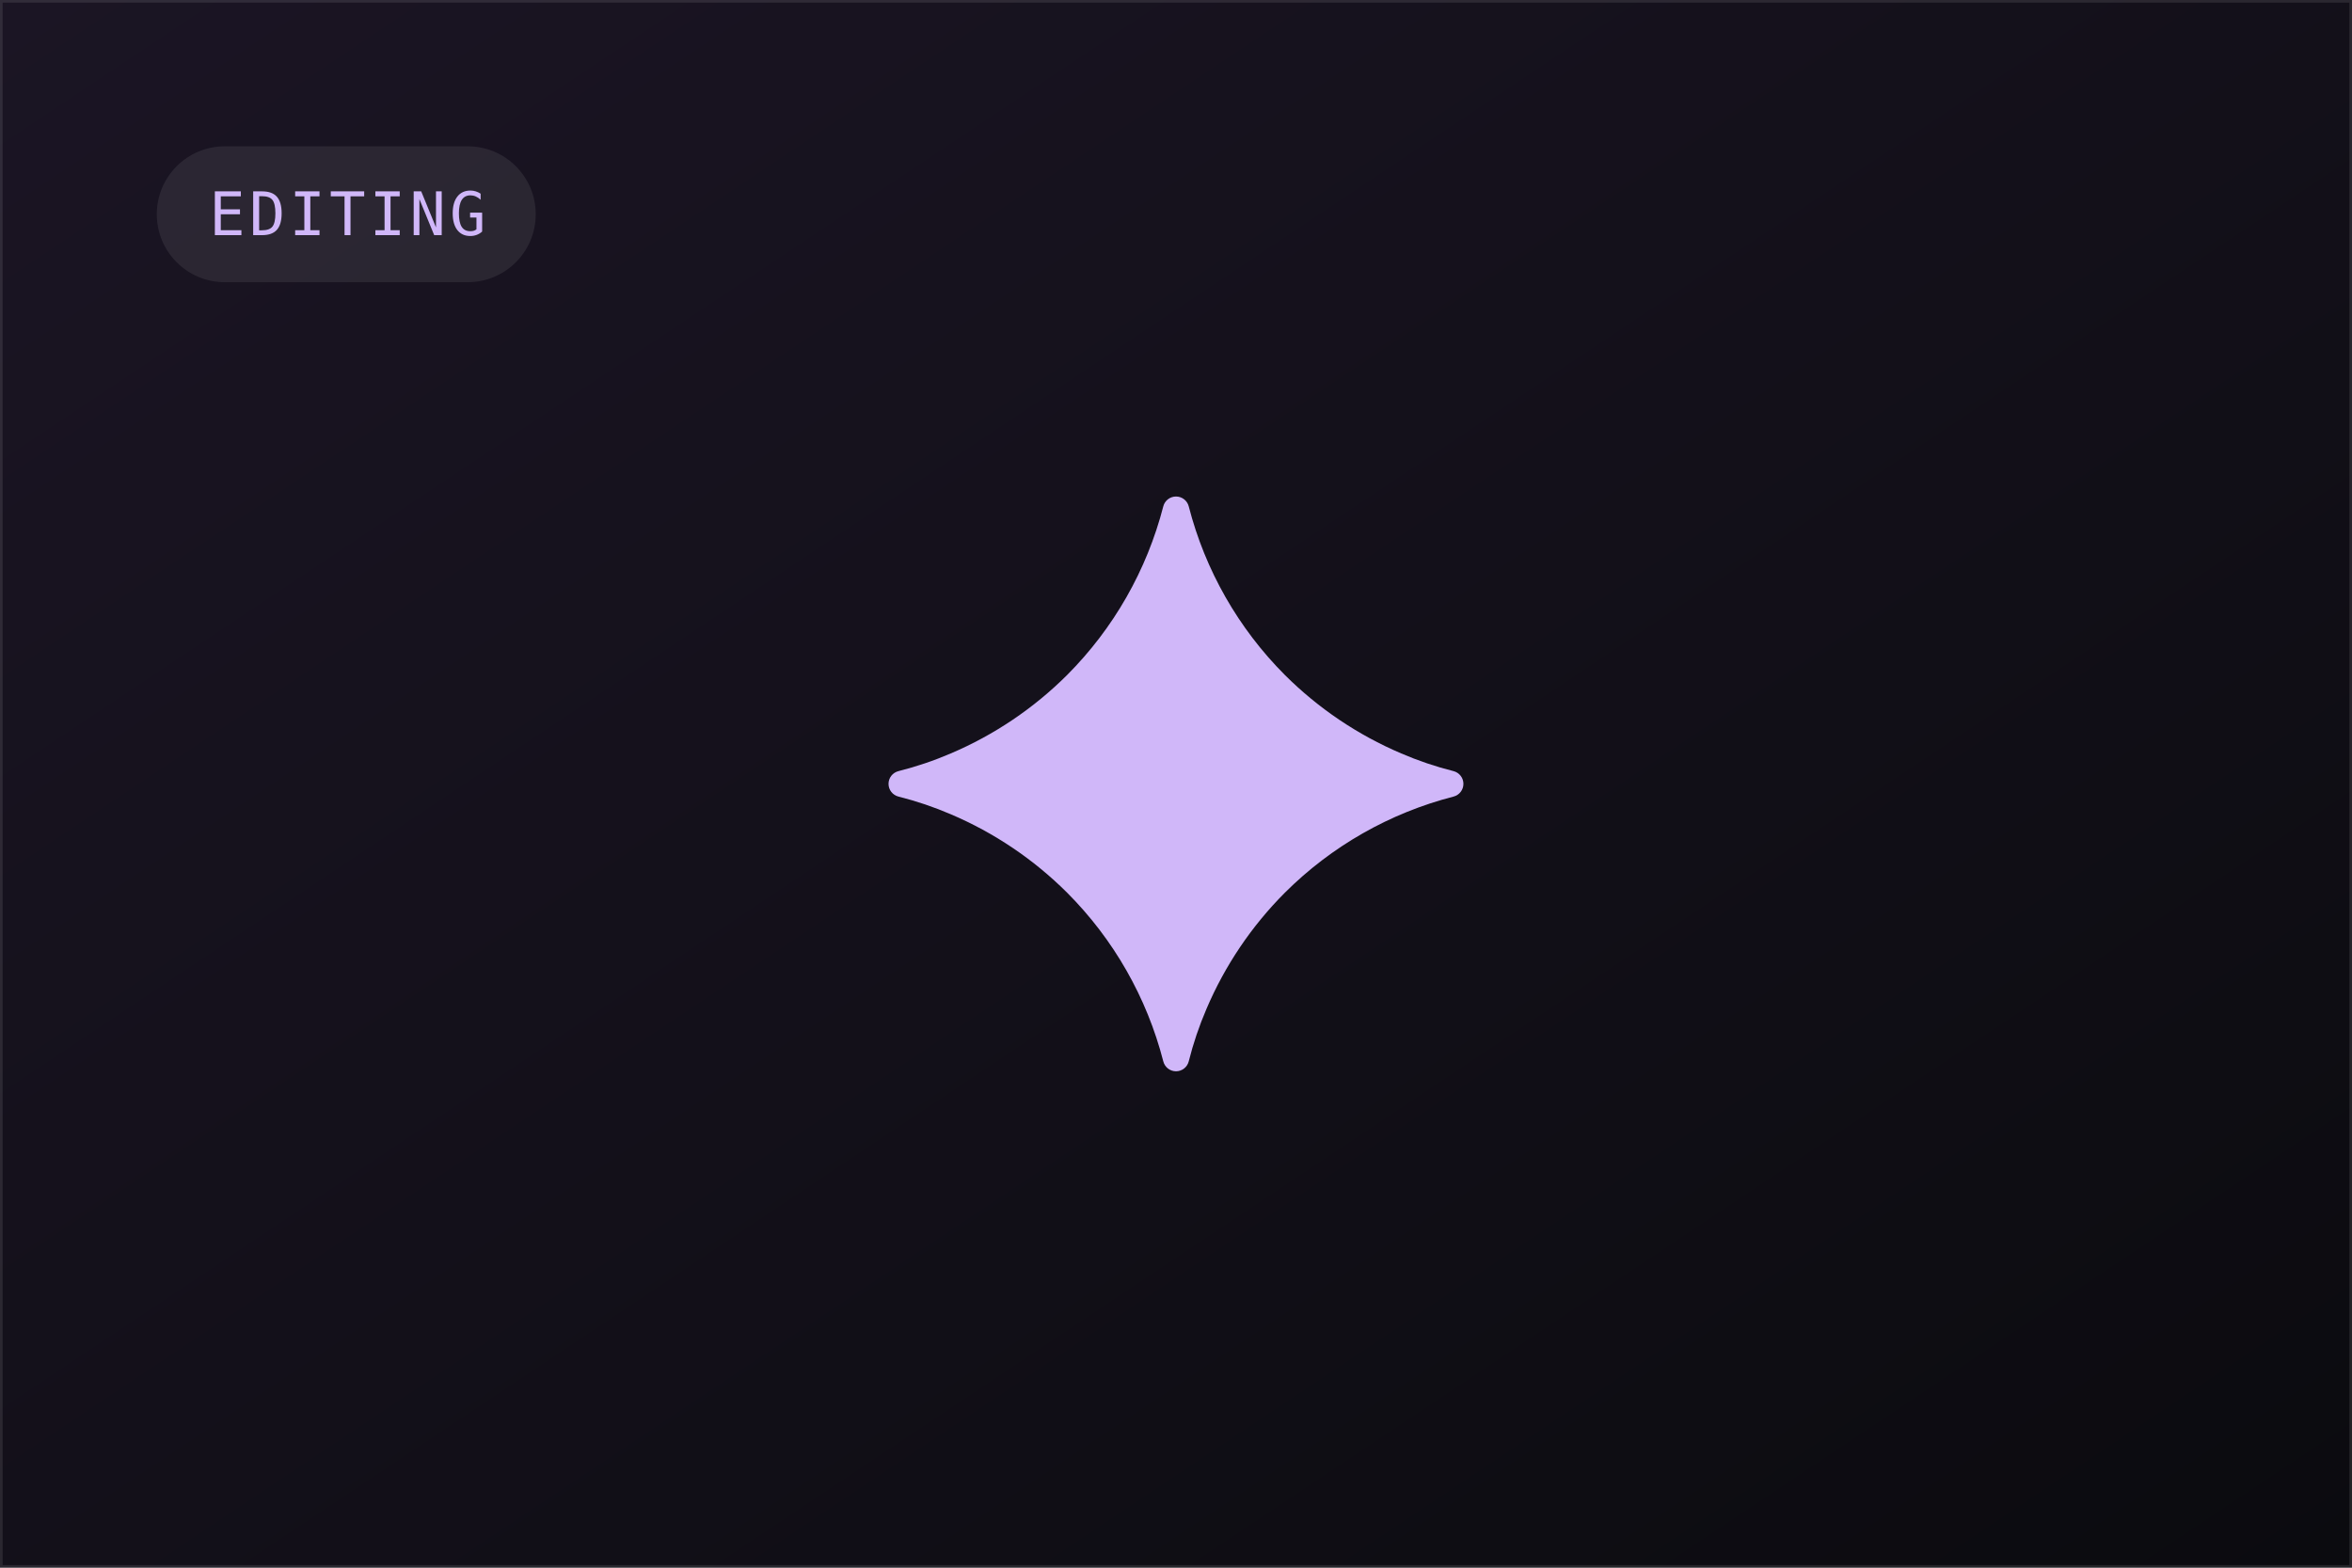
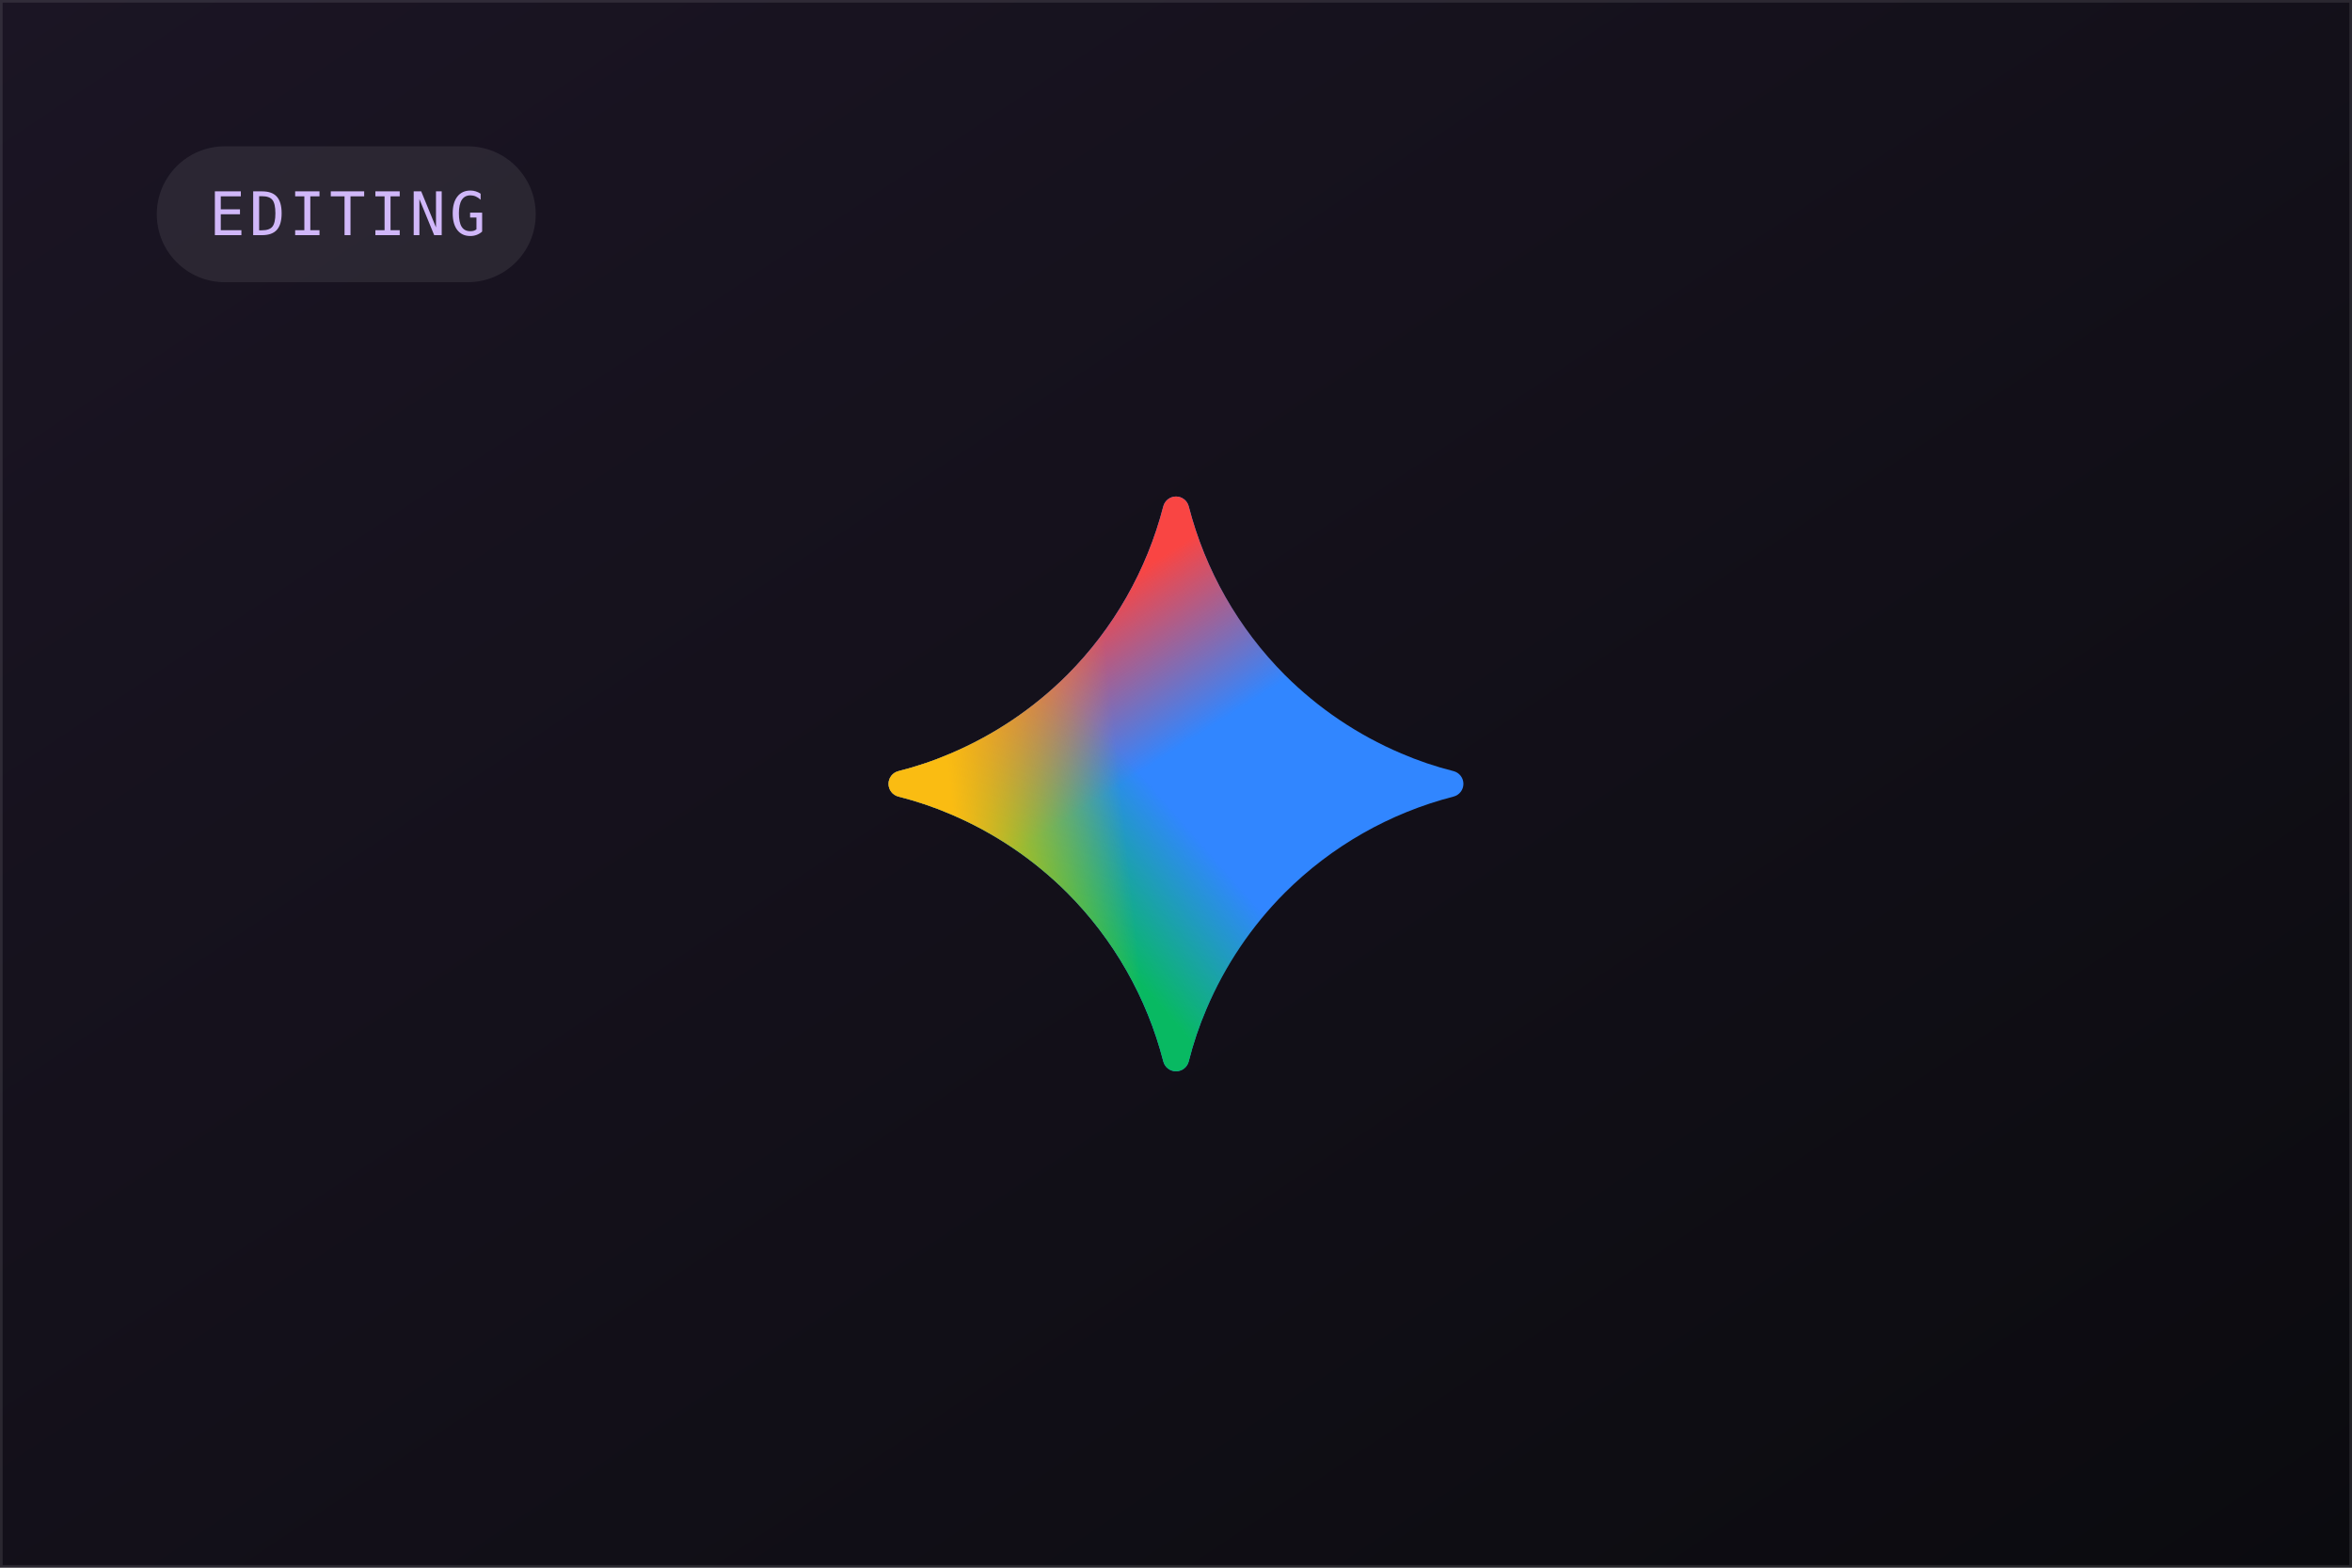
<svg xmlns="http://www.w3.org/2000/svg" width="900" height="600" viewBox="0 0 900 600" role="img" aria-label="Nano Banana Pro Edit">
  <defs>
    <linearGradient id="bg" x1="0" y1="0" x2="1" y2="1">
      <stop offset="0" stop-color="#1b1524" />
      <stop offset="1" stop-color="#0b0b0f" />
    </linearGradient>
  </defs>
  <rect width="900" height="600" fill="url(#bg)" />
  <rect x="0.5" y="0.5" width="899" height="599" fill="none" stroke="#ffffff" stroke-opacity="0.10" />
-   <svg x="330" y="180" width="240" height="240" viewBox="0 0 24 24" fill="#d0b7f9">
-     <path d="M20.616 10.835a14.147 14.147 0 01-4.45-3.001 14.111 14.111 0 01-3.678-6.452.503.503 0 00-.975 0 14.134 14.134 0 01-3.679 6.452 14.155 14.155 0 01-4.45 3.001c-.65.28-1.318.505-2.002.678a.502.502 0 000 .975c.684.172 1.35.397 2.002.677a14.147 14.147 0 014.45 3.001 14.112 14.112 0 013.679 6.453.502.502 0 00.975 0c.172-.685.397-1.351.677-2.003a14.145 14.145 0 013.001-4.45 14.113 14.113 0 016.453-3.678.503.503 0 000-.975 13.245 13.245 0 01-2.003-.678z" />
+   <svg x="330" y="180" width="240" height="240" viewBox="0 0 24 24">
+     <path d="M20.616 10.835a14.147 14.147 0 01-4.45-3.001 14.111 14.111 0 01-3.678-6.452.503.503 0 00-.975 0 14.134 14.134 0 01-3.679 6.452 14.155 14.155 0 01-4.45 3.001c-.65.28-1.318.505-2.002.678a.502.502 0 000 .975c.684.172 1.35.397 2.002.677a14.147 14.147 0 014.45 3.001 14.112 14.112 0 013.679 6.453.502.502 0 00.975 0c.172-.685.397-1.351.677-2.003a14.145 14.145 0 013.001-4.45 14.113 14.113 0 016.453-3.678.503.503 0 000-.975 13.245 13.245 0 01-2.003-.678z" fill="#3186FF" />
+     <path d="M20.616 10.835a14.147 14.147 0 01-4.45-3.001 14.111 14.111 0 01-3.678-6.452.503.503 0 00-.975 0 14.134 14.134 0 01-3.679 6.452 14.155 14.155 0 01-4.45 3.001c-.65.28-1.318.505-2.002.678a.502.502 0 000 .975c.684.172 1.35.397 2.002.677a14.147 14.147 0 014.45 3.001 14.112 14.112 0 013.679 6.453.502.502 0 00.975 0c.172-.685.397-1.351.677-2.003a14.145 14.145 0 013.001-4.45 14.113 14.113 0 016.453-3.678.503.503 0 000-.975 13.245 13.245 0 01-2.003-.678z" fill="url(#lobe-icons-gemini-0-_R_0_)" />
+     <path d="M20.616 10.835a14.147 14.147 0 01-4.45-3.001 14.111 14.111 0 01-3.678-6.452.503.503 0 00-.975 0 14.134 14.134 0 01-3.679 6.452 14.155 14.155 0 01-4.45 3.001c-.65.28-1.318.505-2.002.678a.502.502 0 000 .975c.684.172 1.35.397 2.002.677a14.147 14.147 0 014.45 3.001 14.112 14.112 0 013.679 6.453.502.502 0 00.975 0c.172-.685.397-1.351.677-2.003a14.145 14.145 0 013.001-4.45 14.113 14.113 0 016.453-3.678.503.503 0 000-.975 13.245 13.245 0 01-2.003-.678z" fill="url(#lobe-icons-gemini-1-_R_0_)" />
+     <path d="M20.616 10.835a14.147 14.147 0 01-4.45-3.001 14.111 14.111 0 01-3.678-6.452.503.503 0 00-.975 0 14.134 14.134 0 01-3.679 6.452 14.155 14.155 0 01-4.45 3.001c-.65.28-1.318.505-2.002.678a.502.502 0 000 .975c.684.172 1.35.397 2.002.677a14.147 14.147 0 014.45 3.001 14.112 14.112 0 013.679 6.453.502.502 0 00.975 0c.172-.685.397-1.351.677-2.003a14.145 14.145 0 013.001-4.45 14.113 14.113 0 016.453-3.678.503.503 0 000-.975 13.245 13.245 0 01-2.003-.678z" fill="url(#lobe-icons-gemini-2-_R_0_)" />
+     <defs>
+       <linearGradient gradientUnits="userSpaceOnUse" id="lobe-icons-gemini-0-_R_0_" x1="7" x2="11" y1="15.5" y2="12">
+         <stop stop-color="#08B962" />
+         <stop offset="1" stop-color="#08B962" stop-opacity="0" />
+       </linearGradient>
+       <linearGradient gradientUnits="userSpaceOnUse" id="lobe-icons-gemini-1-_R_0_" x1="8" x2="11.5" y1="5.5" y2="11">
+         <stop stop-color="#F94543" />
+         <stop offset="1" stop-color="#F94543" stop-opacity="0" />
+       </linearGradient>
+       <linearGradient gradientUnits="userSpaceOnUse" id="lobe-icons-gemini-2-_R_0_" x1="3.5" x2="17.5" y1="13.5" y2="12">
+         <stop stop-color="#FABC12" />
+         <stop offset=".46" stop-color="#FABC12" stop-opacity="0" />
+       </linearGradient>
+     </defs>
  </svg>
  <rect x="60" y="56" rx="26" height="52" width="145" fill="#ffffff" fill-opacity="0.08" />
  <text x="80" y="90" font-family="ui-monospace, 'SF Mono', monospace" font-size="23" fill="#d0b7f9" letter-spacing="1.5">EDITING</text>
</svg>
